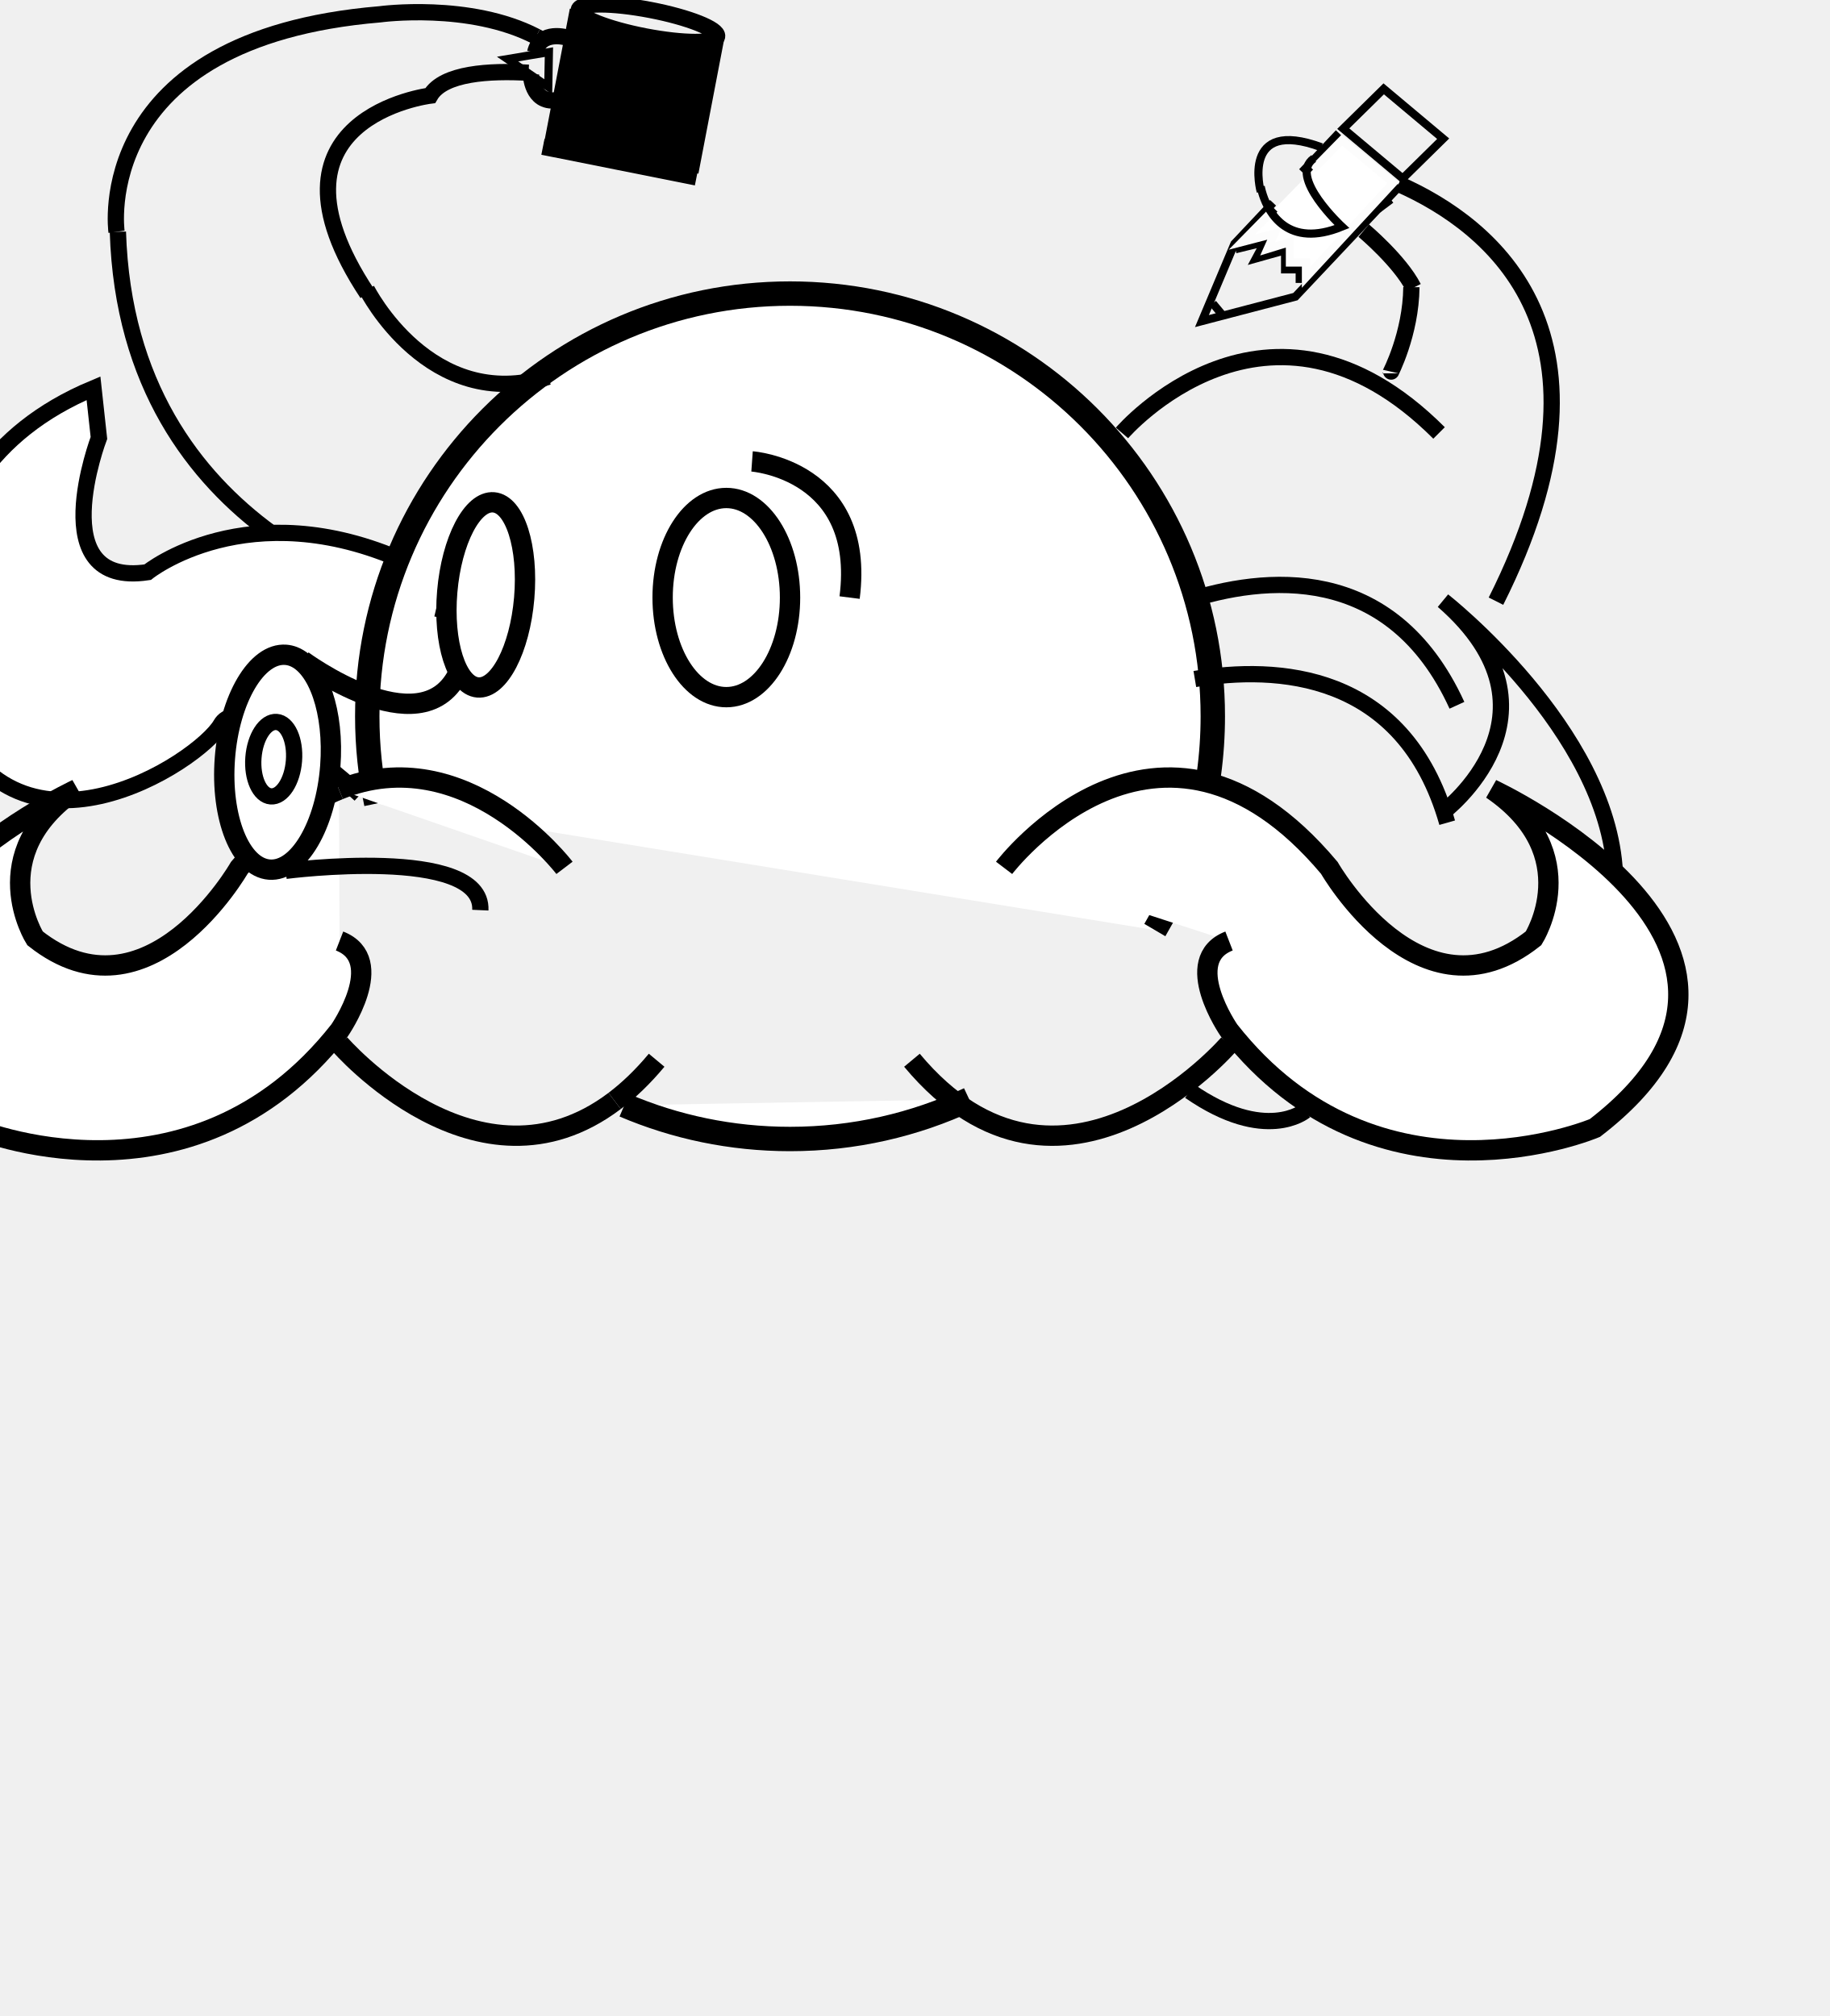
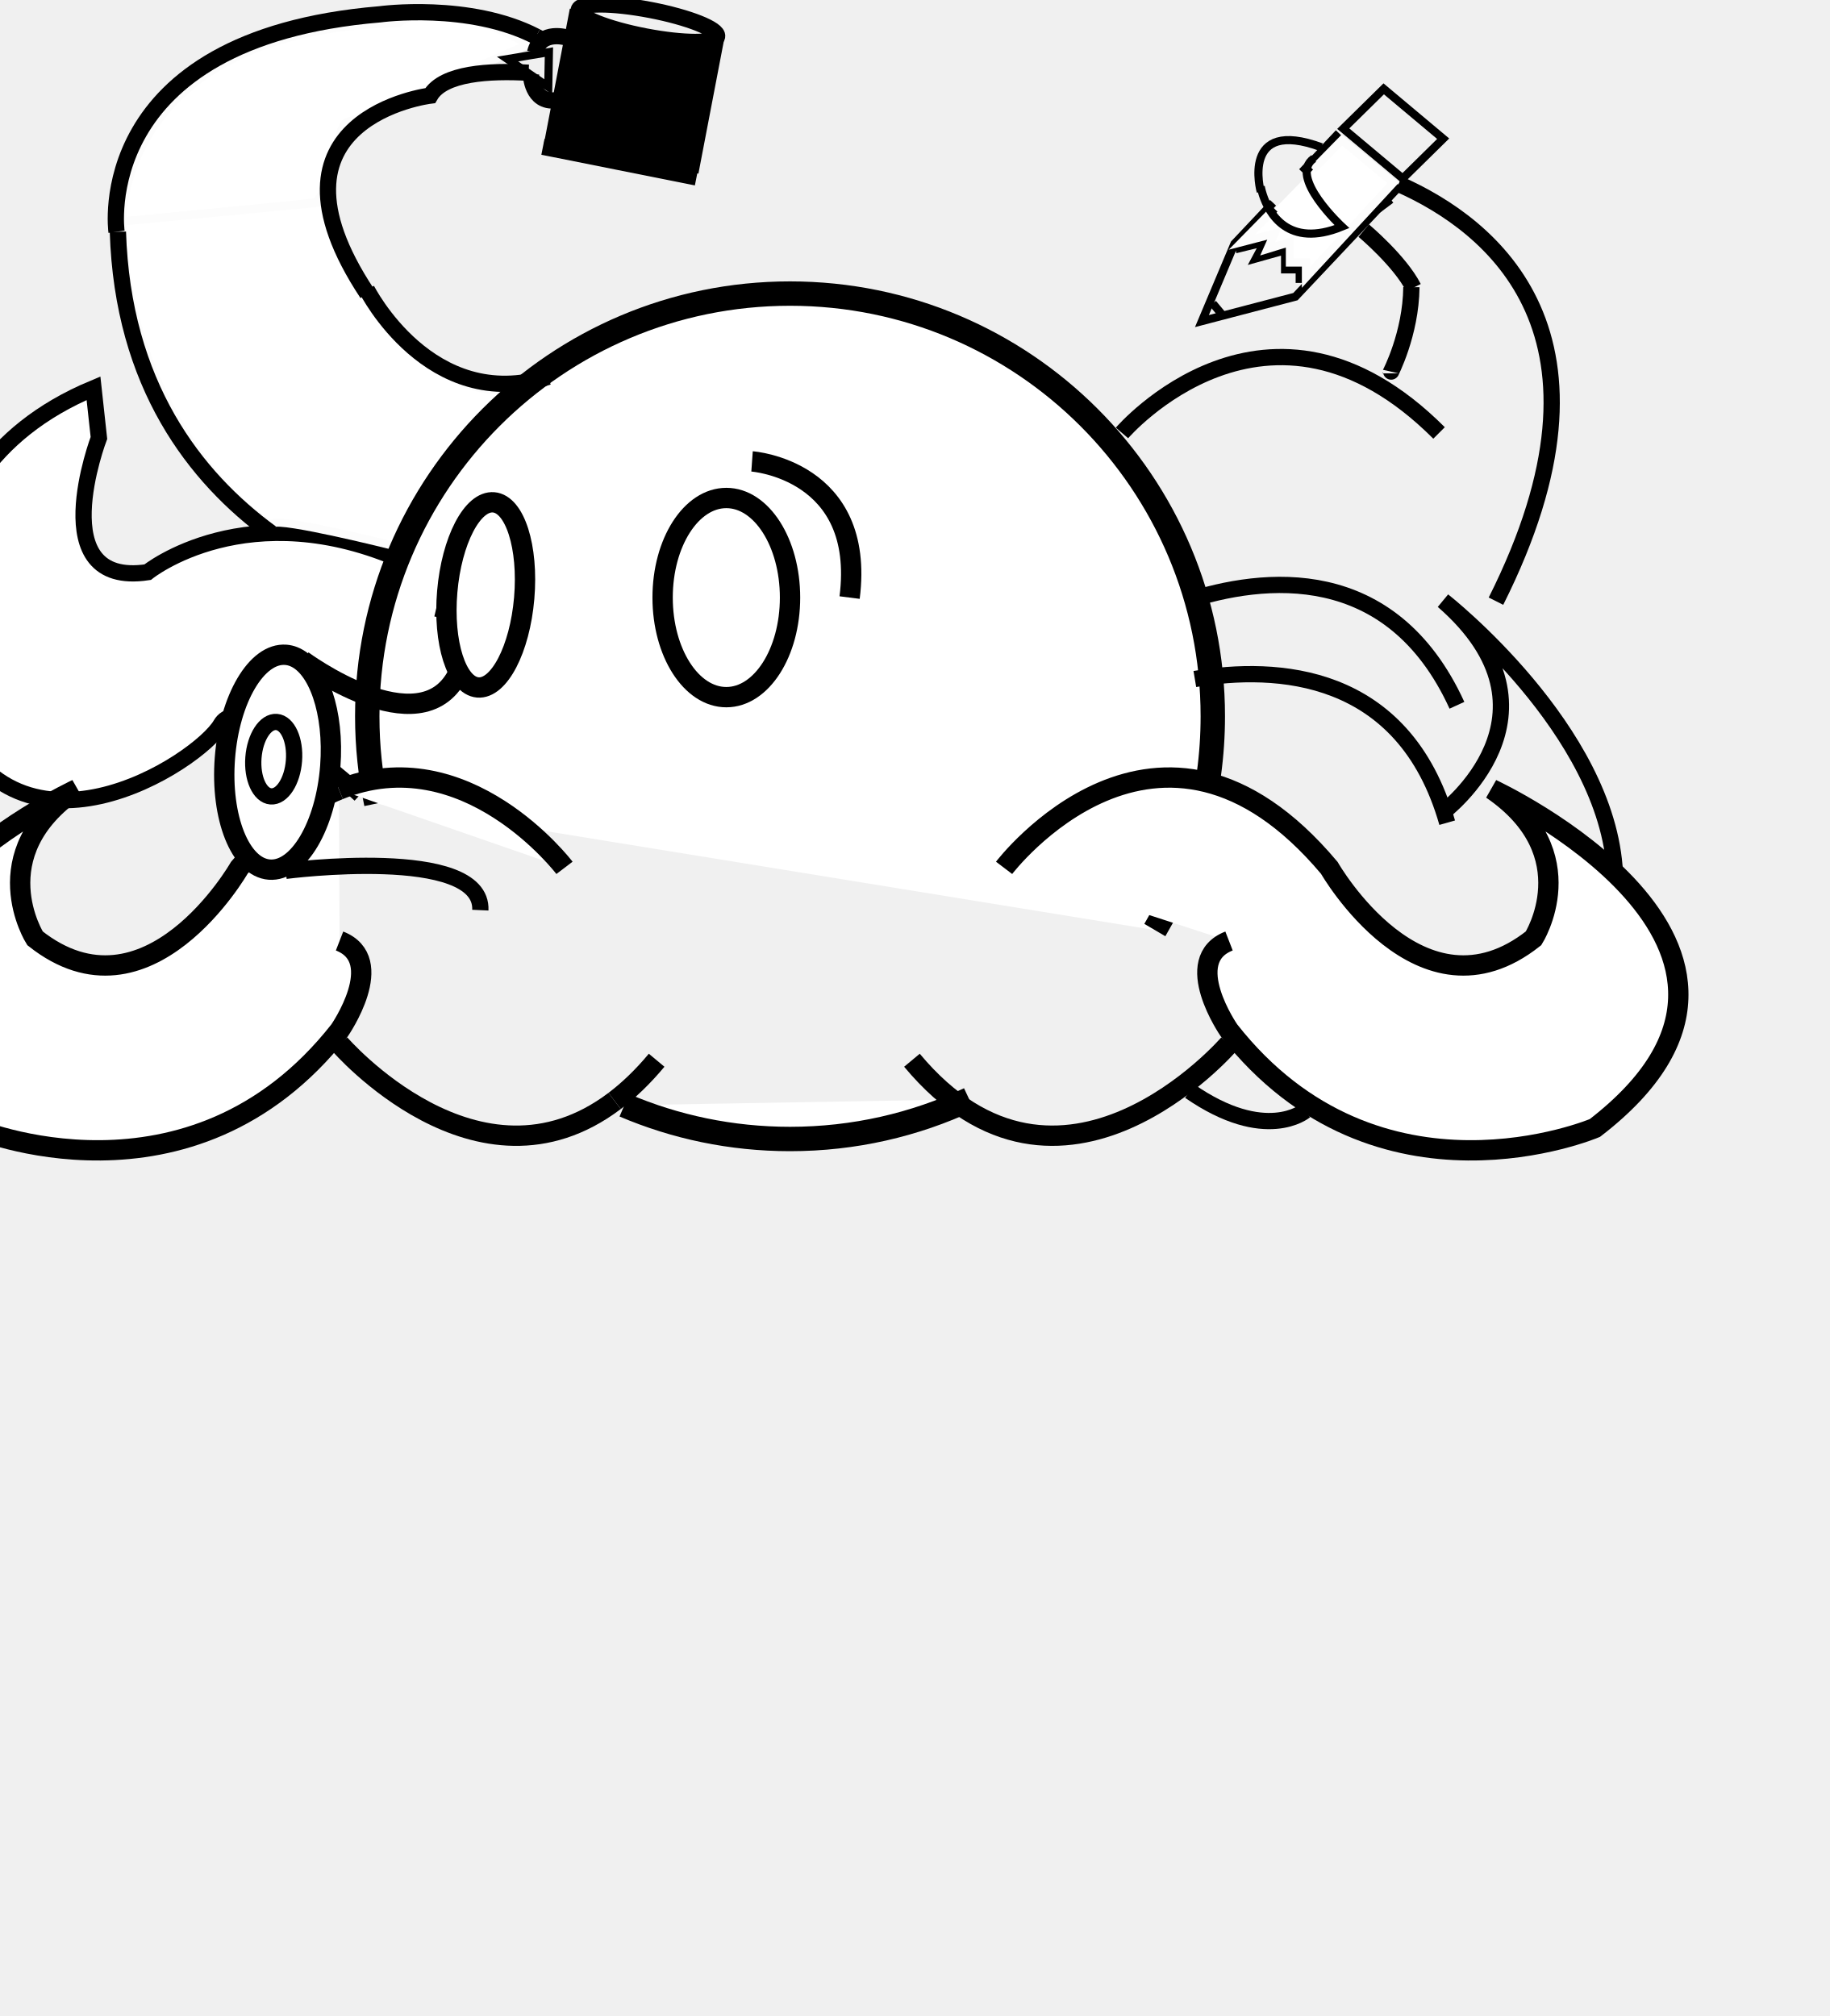
<svg xmlns="http://www.w3.org/2000/svg" version="1.1" x="0px" y="0px" width="450px" height="496px" viewBox="262.5 220.5 450 496" style="enable-background:new 262.5 220.5 450 496;" xml:space="preserve">
  <style type="text/css">

	.st0{fill:#FFFFFF;stroke:#000000;stroke-miterlimit:10;}
	.st1{fill:none;stroke:#000000;stroke-width:5;stroke-miterlimit:10;}
	.st2{fill:#FFFFFF;stroke:#000000;stroke-width:2;stroke-miterlimit:10;}
	.st3{display:none;fill:#FFFFFF;stroke:#000000;stroke-miterlimit:10;}
	.st4{fill:#FFFFFF;stroke:#FCFCFC;stroke-width:2;stroke-miterlimit:10;}
	.st5{fill:#FFFFFF;stroke:#000000;stroke-width:6;stroke-miterlimit:10;}
	.st6{display:inline;fill:none;stroke:#000000;stroke-width:4;stroke-miterlimit:10;}
	.st7{fill:none;stroke:#000000;stroke-width:4;stroke-miterlimit:10;}
	.st8{display:none;fill:none;stroke:#000000;stroke-width:4;stroke-miterlimit:10;}
	.st9{display:none;fill:none;stroke:#000000;stroke-miterlimit:10;}
	.st10{fill:#FFFFFF;stroke:#000000;stroke-width:5;stroke-miterlimit:10;}
	.st11{display:inline;fill:none;stroke:#000000;stroke-width:3;stroke-miterlimit:10;}
	.st12{stroke:#000000;stroke-width:4;stroke-miterlimit:10;}
	.st13{display:inline;}
	.st14{display:inline;fill:#FFFFFF;stroke:#DDDDDD;stroke-miterlimit:10;}
	.st15{fill:#FFFFFF;stroke:#000000;stroke-width:4;stroke-miterlimit:10;}
	.st16{font-family:'Montserrat-Regular';}
	.st17{fill:#FFFFFF;stroke:#DDDDDD;stroke-miterlimit:10;}
	.st18{fill:none;stroke:#000000;stroke-width:2;stroke-miterlimit:10;}
	.st19{font-size:72;}
	.st20{fill:#FFFFFF;enable-background:new    ;}
	.st21{fill:#FF0000;stroke:#000000;stroke-miterlimit:10;}
	.st22{display:none;}

</style>
  <g id="Layer_1">
    <g id="Layer_1_1_" class="st22">
      <g class="st13">
        <g id="Layer_3">
          <path id="vecmap" class="st21" d="M500,153.169c167.093,0,302.543,135.452,302.543,302.542c0,29.067-4.101,57.182-11.754,83.789      c-4.146,14.411-9.335,28.387-15.479,41.828C727.601,685.718,622.271,758.252,500,758.253      c-129.085,0-239.288-80.847-282.741-194.661c-3.007-7.877-5.692-15.912-8.047-24.089c-7.651-26.608-11.754-54.725-11.754-83.792      C197.458,288.621,332.911,153.169,500,153.169z" />
        </g>
        <g class="st22">
          <line class="st11" x1="770.5" y1="578.5" x2="223.421" y2="578.5" />
        </g>
        <g class="st22">
          <line class="st11" x1="802.51" y1="459.527" x2="197.49" y2="459.527" />
        </g>
        <g>
          <path d="M455.942,417.769l-14.328,37.872h-4.824l-11.949-31.032l-11.952,31.032h-4.824l-14.256-37.872h4.896l11.882,32.184      l12.168-32.184h4.393l12.096,32.184l12.024-32.184H455.942z" />
        </g>
        <g>
          <path d="M391.215,417.839l-14.328,37.872h-4.824l-11.952-31.032l-11.952,31.032h-4.822l-14.258-37.872h4.896l11.88,32.184      l12.168-32.184h4.392l12.099,32.184l12.021-32.184H391.215z" />
        </g>
        <g>
          <path d="M326.215,417.839l-14.328,37.872h-4.824l-11.952-31.032l-11.952,31.032h-4.824l-14.256-37.872h4.896l11.88,32.184      l12.168-32.184h4.392l12.099,32.184l12.021-32.184H326.215z" />
        </g>
        <g>
          <path d="M456.432,454.919c-0.745-0.77-1.116-1.703-1.116-2.811c0-1.104,0.371-2.024,1.116-2.771      c0.744-0.744,1.644-1.116,2.7-1.116c1.055,0,1.968,0.372,2.733,1.116c0.77,0.744,1.152,1.668,1.152,2.771      c0,1.105-0.385,2.041-1.152,2.811c-0.769,0.769-1.681,1.149-2.733,1.149C458.075,456.071,457.177,455.688,456.432,454.919z" />
        </g>
        <g>
          <path d="M520.392,435.406c0.646-1.484,1.451-2.759,2.412-3.813c0.959-1.058,2.207-2.255,3.743-3.603      c2.063-1.82,3.588-3.42,4.569-4.788c0.983-1.365,1.479-3.033,1.479-5.001c0-2.642-1.032-4.766-3.098-6.372      c-2.063-1.608-4.896-2.412-8.494-2.412c-5.952,0-10.537,1.941-13.752,5.832l-3.816-2.88c4.08-4.991,10.056-7.488,17.928-7.488      c5.041,0,9.063,1.128,12.063,3.384c3,2.257,4.5,5.305,4.5,9.146c0,1.969-0.324,3.705-0.975,5.22      c-0.646,1.512-1.438,2.797-2.376,3.852c-0.936,1.056-2.172,2.28-3.708,3.672c-2.063,1.872-3.601,3.541-4.605,5.004      c-1.008,1.465-1.515,3.276-1.515,5.438h-5.325C519.423,438.621,519.744,436.896,520.392,435.406z M519.423,454.952      c-0.723-0.741-1.08-1.617-1.08-2.628c0-1.056,0.357-1.932,1.08-2.628c0.721-0.692,1.604-1.044,2.663-1.044      c1.104,0,2.017,0.352,2.734,1.044c0.721,0.697,1.08,1.573,1.08,2.628c0,1.011-0.373,1.887-1.116,2.628      c-0.745,0.745-1.646,1.116-2.698,1.116C521.027,456.071,520.14,455.698,519.423,454.952z" />
        </g>
        <g>
          <path d="M561.892,435.406c0.646-1.484,1.451-2.759,2.412-3.813c0.959-1.058,2.207-2.255,3.743-3.603      c2.063-1.82,3.588-3.42,4.569-4.788c0.983-1.365,1.479-3.033,1.479-5.001c0-2.642-1.032-4.766-3.098-6.372      c-2.063-1.608-4.896-2.412-8.494-2.412c-5.952,0-10.537,1.941-13.752,5.832l-3.816-2.88c4.08-4.991,10.056-7.488,17.928-7.488      c5.041,0,9.063,1.128,12.063,3.384c3,2.257,4.5,5.305,4.5,9.146c0,1.969-0.324,3.705-0.975,5.22      c-0.646,1.512-1.438,2.797-2.376,3.852c-0.936,1.056-2.172,2.28-3.708,3.672c-2.063,1.872-3.601,3.541-4.605,5.004      c-1.008,1.465-1.515,3.276-1.515,5.438h-5.325C560.923,438.621,561.244,436.896,561.892,435.406z M560.923,454.952      c-0.723-0.741-1.08-1.617-1.08-2.628c0-1.056,0.357-1.932,1.08-2.628c0.721-0.692,1.604-1.044,2.663-1.044      c1.104,0,2.017,0.352,2.734,1.044c0.721,0.697,1.08,1.573,1.08,2.628c0,1.011-0.373,1.887-1.116,2.628      c-0.745,0.745-1.646,1.116-2.698,1.116C562.527,456.071,561.64,455.698,560.923,454.952z" />
        </g>
        <g class="st22">
          <path id="vecmap_1_" class="st13" d="M482.392,435.406c0.648-1.484,1.451-2.759,2.412-3.813      c0.959-1.058,2.207-2.255,3.744-3.603c2.063-1.82,3.588-3.42,4.569-4.788c0.983-1.365,1.479-3.033,1.479-5.001      c0-2.642-1.033-4.766-3.097-6.372c-2.064-1.608-4.896-2.412-8.495-2.412c-5.952,0-10.537,1.941-13.753,5.832l-3.815-2.88      c4.079-4.991,10.055-7.488,17.928-7.488c5.04,0,9.063,1.128,12.063,3.384c3,2.257,4.5,5.305,4.5,9.146      c0,1.969-0.324,3.705-0.975,5.22c-0.646,1.512-1.438,2.797-2.376,3.852c-0.936,1.056-2.172,2.28-3.708,3.672      c-2.063,1.872-3.6,3.541-4.605,5.004c-1.009,1.465-1.515,3.276-1.515,5.438h-5.326      C481.423,438.621,481.744,436.896,482.392,435.406z M481.423,454.952c-0.723-0.741-1.08-1.617-1.08-2.628      c0-1.056,0.357-1.932,1.08-2.628c0.72-0.692,1.605-1.044,2.661-1.044c1.104,0,2.019,0.352,2.736,1.044      c0.721,0.697,1.08,1.573,1.08,2.628c0,1.011-0.372,1.887-1.116,2.628c-0.745,0.745-1.645,1.116-2.7,1.116      C483.029,456.07,482.14,455.698,481.423,454.952z" />
        </g>
        <g class="st22">
          <path class="st13" d="M592.431,454.919c-0.744-0.77-1.115-1.703-1.115-2.811c0-1.104,0.371-2.024,1.115-2.771      c0.744-0.744,1.645-1.116,2.7-1.116c1.055,0,1.968,0.372,2.733,1.116c0.77,0.744,1.151,1.668,1.151,2.771      c0,1.105-0.385,2.041-1.151,2.811c-0.769,0.769-1.681,1.149-2.733,1.149C594.076,456.071,593.177,455.688,592.431,454.919z" />
        </g>
        <g class="st22">
          <path class="st13" d="M613.279,453.62c-2.951-1.631-5.268-3.924-6.947-6.876c-1.681-2.949-2.52-6.272-2.52-9.972      c0-3.696,0.839-7.008,2.52-9.936c1.683-2.93,3.996-5.208,6.947-6.84c2.953-1.631,6.301-2.448,10.045-2.448      c3.267,0,6.183,0.637,8.748,1.908c2.566,1.271,4.596,3.132,6.084,5.577l-3.813,2.595c-1.248-1.872-2.832-3.276-4.752-4.215      c-1.923-0.936-4.011-1.401-6.267-1.401c-2.733,0-5.197,0.61-7.381,1.836c-2.184,1.224-3.887,2.964-5.111,5.22      c-1.225,2.257-1.836,4.824-1.836,7.704c0,2.928,0.611,5.508,1.836,7.74c1.228,2.229,2.931,3.96,5.111,5.184      c2.186,1.227,4.646,1.836,7.381,1.836c2.256,0,4.344-0.456,6.267-1.368c1.92-0.908,3.504-2.304,4.752-4.176l3.813,2.592      c-1.488,2.448-3.525,4.312-6.12,5.58c-2.593,1.272-5.497,1.908-8.712,1.908C619.58,456.071,616.232,455.256,613.279,453.62z" />
        </g>
        <g class="st22">
          <path class="st13" d="M656.279,453.62c-2.951-1.631-5.268-3.924-6.947-6.876c-1.681-2.949-2.52-6.272-2.52-9.972      c0-3.696,0.839-7.008,2.52-9.936c1.683-2.93,3.996-5.208,6.947-6.84c2.953-1.631,6.301-2.448,10.045-2.448      c3.267,0,6.183,0.637,8.748,1.908c2.566,1.271,4.596,3.132,6.084,5.577l-3.813,2.595c-1.248-1.872-2.832-3.276-4.752-4.215      c-1.923-0.936-4.011-1.401-6.267-1.401c-2.733,0-5.197,0.61-7.381,1.836c-2.184,1.224-3.887,2.964-5.111,5.22      c-1.225,2.257-1.836,4.824-1.836,7.704c0,2.928,0.611,5.508,1.836,7.74c1.228,2.229,2.931,3.96,5.111,5.184      c2.186,1.227,4.646,1.836,7.381,1.836c2.256,0,4.344-0.456,6.267-1.368c1.92-0.908,3.504-2.304,4.752-4.176l3.813,2.592      c-1.488,2.448-3.525,4.312-6.12,5.58c-2.593,1.272-5.497,1.908-8.712,1.908C662.58,456.071,659.232,455.256,656.279,453.62z" />
        </g>
        <g class="st22">
          <path class="st13" d="M698.279,453.62c-2.951-1.631-5.268-3.924-6.947-6.876c-1.681-2.949-2.52-6.272-2.52-9.972      c0-3.696,0.839-7.008,2.52-9.936c1.683-2.93,3.996-5.208,6.947-6.84c2.953-1.631,6.301-2.448,10.045-2.448      c3.267,0,6.183,0.637,8.748,1.908c2.566,1.271,4.596,3.132,6.084,5.577l-3.813,2.595c-1.248-1.872-2.832-3.276-4.752-4.215      c-1.923-0.936-4.011-1.401-6.267-1.401c-2.733,0-5.197,0.61-7.381,1.836c-2.184,1.224-3.887,2.964-5.111,5.22      c-1.225,2.257-1.836,4.824-1.836,7.704c0,2.928,0.611,5.508,1.836,7.74c1.228,2.229,2.931,3.96,5.111,5.184      c2.186,1.227,4.646,1.836,7.381,1.836c2.256,0,4.344-0.456,6.267-1.368c1.92-0.908,3.504-2.304,4.752-4.176l3.813,2.592      c-1.488,2.448-3.525,4.312-6.12,5.58c-2.593,1.272-5.497,1.908-8.712,1.908C704.58,456.071,701.232,455.256,698.279,453.62z" />
        </g>
      </g>
      <g class="st13">
        <path d="M250.5,396.779h4.752v67.394H250.5V396.779z" />
      </g>
      <div class="typewriter">
        <text transform="matrix(1 0 0 1 264.0769 578.5002)" font-family="'Montserrat-Regular'" font-size="72" startOffset="0">
				www.???.com</text>
      </div>
    </g>
    <g id="Layer_2" class="st22">
      <g class="st13">
        <path class="st17" d="M475.769,419.01c1.624-0.233,3.299-0.395,5.076-0.395c1.643,0,3.193,0.142,4.695,0.345     c0.702-0.1,1.414-0.166,2.143-0.216c-9.864-11.001-21.809-19.28-35.887-24.768c-14.363-5.595-33.193-11.265-56.483-17.012     c-19.661-4.837-35.315-9.302-46.957-13.384c-11.643-4.083-21.322-9.98-29.032-17.693c-7.717-7.713-11.567-17.922-11.567-30.623     c0-16.937,7.026-30.772,21.094-41.515c14.065-10.731,35-16.104,62.839-16.104c14.509,0,29.327,2.197,44.458,6.578     c15.118,4.387,29.334,10.965,42.644,19.734l11.341-26.768c-12.7-8.769-27.75-15.65-45.141-20.643     c-17.391-4.989-35.162-7.485-53.302-7.485c-26.017,0-47.8,3.936-65.338,11.796c-17.537,7.867-30.545,18.374-39.014,31.529     c-8.467,13.157-12.704,27.752-12.704,43.782c0,19.664,5.062,35.237,15.202,46.729c10.129,11.498,22.302,20.039,36.516,25.635     c14.214,5.598,33.271,11.42,57.165,17.466c19.963,4.843,35.544,9.303,46.729,13.384c6.707,2.441,12.577,5.724,17.993,9.464     c5.076-6.116,12.785-10.232,23.153-10.232C472.939,418.615,474.343,418.824,475.769,419.01z" />
      </g>
      <text transform="matrix(1 0 0 1 316.4998 471.5002)" class="st20 st16 st19">D</text>
      <g class="st13">
        <path class="st17" d="M404.438,389.315h129.296c33.573,0,63.215,6.734,88.925,20.189c25.702,13.461,45.664,32.211,59.892,56.258     c14.208,24.041,21.313,51.492,21.313,82.341c0,30.846-7.105,58.295-21.313,82.342c-14.228,24.045-34.188,42.799-59.892,56.256     c-25.71,13.463-55.352,20.191-88.925,20.191H404.438V389.315z M531.927,677.862c27.818,0,52.169-5.521,73.041-16.565     c20.872-11.039,37.043-26.314,48.538-45.818c11.495-19.506,17.242-41.969,17.242-67.373c0-25.41-5.747-47.865-17.242-67.377     c-11.495-19.506-27.666-34.771-48.538-45.816c-20.872-11.04-45.223-16.561-73.041-16.561h-93.914v259.512L531.927,677.862     L531.927,677.862z" />
      </g>
      <path class="st14" d="M398.927,387.645" />
    </g>
    <path class="st5" d="M545.916,490.957" />
    <path class="st0" d="M349.833,377.352c0,0-30-32.995-58.667-9.831" />
    <path class="st15" d="M351.083,416.018c0,0-28.917-26.577-34.25-17.289s-51.333,39.293-68-4.709c0,0-16-55.998,36.667-78   l1.333,12.222c0,0-14.036,36.955,11.982,33.032c0,0,24.684-19.923,63.351-2.59" />
  </g>
  <g id="Layer_2_1_">
+     <g id="Layer_4">
+       <path class="st4" d="M292.582,274.982c0,0-1.145-47.209,67.917-48.787c0,0,8.884-7.863,31.942,5.221    c0,0-42.275,18.771-44.608,19.094s-4.836,19.263-8.039,19.78S292.582,274.982,292.582,274.982z" />
+     </g>
+     <path class="st4" d="M359.338,354.807c0,0-27.762-6.979-29.72-5.535c-1.958,1.444-35.998-25.101-37.035-74.29l49.461-4.691   c0,0,18.677,48.723,44.964,46.04L359.338,354.807z" />
    <path class="st5" d="M355.063,418.203c-1.455-6.929-2.22-14.112-2.22-21.474c0-57.438,46.563-104,104-104s104,46.563,104,104   c0,19.188-5.197,37.163-14.26,52.593" />
    <path class="st5" d="M352.844,417.363" />
    <path class="st5" d="M367.72,450.361" />
    <path class="st5" d="M500.916,490.957c-13.382,6.27-28.318,9.772-44.072,9.772c-14.468,0-28.246-2.954-40.763-8.292" />
    <path class="st3" d="M416.5,400.209c0,0-26-78.709-89-33.709c0,0-40,67-77,19c0,0-18-68,54-78c0,0,41-26-25-42   c0,0,115-0.681,44,68.66" />
    <path class="st9" d="M284.5,355.5c0,0,45-110.681,158-29.34" />
    <ellipse class="st10" cx="441.172" cy="367.521" rx="15.672" ry="24.5" />
    <ellipse transform="matrix(0.9963 0.0855 -0.0855 0.9963 32.7665 -31.3174)" class="st10" cx="382" cy="366.875" rx="9.5" ry="22.854" />
    <path class="st10" d="M447.5,334.021c0,0,28,2,24,33.5" />
    <path class="st8" d="M391.667,288.5c0,0-53.167,53-91.167,0" />
    <path class="st8" d="M311.5,224.5c0,0,52,38.418-11,52.709" />
    <g class="st22">
      <g class="st13">
        <path class="st7" d="M583.5,250.855c-43-42.646-79,0-79,0" />
        <path class="st7" d="M560.844,288.5c0,0,40.656,41,73.656,0" />
        <path class="st7" d="M629.5,223.5c0,0-41,41.709-46,26.354" />
        <path class="st7" d="M639.5,230.5c0,0,1.921,44.661-5,58" />
        <path class="st7" d="M564.833,297.612c0,0-4,23.693-13.333,26.958" />
-         <path class="st7" d="M642.86,388.777l-2.113,1.729l20.277-3.032c0,0-17.295,22.243-21.943,22.645" />
-         <path class="st7" d="M525.483,264.083c0,0-34.421,7.065-38.869,15.801" />
+         <path class="st7" d="M649.094,390.722l-2.192,1.794l21.041-3.146c0,0-17.946,23.081-22.77,23.497" />
+         <path class="st7" d="M527.299,261.335c0,0-35.717,7.331-40.332,16.396" />
      </g>
      <g class="st13">
        <path class="st7" d="M583.5,250.855c-43-42.646-79,0-79,0" />
        <path class="st7" d="M560.844,288.5c0,0,40.656,41,73.656,0" />
        <path class="st7" d="M629.5,223.5c0,0-41,41.709-46,26.354" />
        <path class="st7" d="M639.5,230.5c0,0,1.921,44.661-5,58" />
        <path class="st7" d="M564.833,297.612c0,0-4,23.693-13.333,26.958" />
-         <path class="st7" d="M642.86,388.777l-2.113,1.729l20.277-3.032c0,0-17.295,22.243-21.943,22.645" />
-         <path class="st7" d="M525.483,264.083c0,0-34.421,7.065-38.869,15.801" />
+         <path class="st7" d="M649.094,390.722l-2.192,1.794l21.041-3.146c0,0-17.946,23.081-22.77,23.497" />
+         <path class="st7" d="M527.299,261.335c0,0-35.717,7.331-40.332,16.396" />
      </g>
    </g>
    <path class="st10" d="M509.5,434.019c0,0,38-50,80,0c0,0,22.49,39.333,50.245,17.333c0,0,13.088-20.667-10.245-36.667   c0,0,83.333,38.667,25.333,83.333c0,0-53.334,22.667-90-24c0,0-12-17.334,0-22.001" />
    <path class="st1" d="M564.833,477.352c0,0-41.333,48-78,4" />
    <path class="st10" d="M345.9,414.781c-7.835,3.191-16.107,9.199-24.54,19.238c0,0-22.49,39.333-50.245,17.333   c0,0-13.088-20.667,10.245-36.667c0,0-83.333,38.667-25.333,83.333c0,0,53.334,22.667,90-24c0,0,12-17.334,0-22.001" />
    <path class="st10" d="M401.36,434.019c0,0-24.272-31.938-55.46-19.238" />
    <path class="st1" d="M413.693,491.369c3.46-2.616,6.918-5.917,10.334-10.017" />
    <path class="st1" d="M346.027,477.352c0,0,33.988,39.472,67.666,14.017" />
    <g>
      <path class="st10" d="M343.747,409.016c-1.113,14.593-7.819,25.98-14.978,25.435c-7.159-0.546-12.06-12.819-10.946-27.412    c1.113-14.594,7.819-25.98,14.978-25.435c0.65,0.05,1.282,0.196,1.893,0.432C340.801,384.399,344.76,395.749,343.747,409.016z" />
      <ellipse transform="matrix(0.9971 0.0761 -0.0761 0.9971 31.9382 -23.9117)" class="st15" cx="329.84" cy="407.273" rx="5" ry="9.18" />
      <path class="st7" d="M332.758,434.755c0,0,48.622-6.32,47.903,9.672" />
      <path class="st1" d="M336.905,383.021c0,0,28.833,21.348,38.095,3.564" />
    </g>
    <path class="st7" d="M539.5,392.021" />
    <path class="st7" d="M618.5,422.908c-10.667-37.41-42.225-38.667-62.076-35.349" />
    <path class="st7" d="M611.322,499.53" />
    <path class="st7" d="M617.5,420.291c0,0,32-24.089,0-51.978c0,0,40.568,31.727,42.256,66.987" />
    <path class="st7" d="M583.5,493.844c0,0-9.666,8.05-28.333-4.886" />
    <path class="st7" d="M620.898,394.022c-16.183-35.375-47.568-31.862-66.693-25.591" />
    <g>
      <path class="st7" d="M538.5,327.021c0,0,36-42,78,0" />
      <path class="st7" d="M609.693,291.145c-0.115,11.551-5.193,21.21-5.193,21.209" />
      <path class="st7" d="M609.693,291.145" />
      <path class="st7" d="M602.374,269.988c0.447,0.522,0.87,1.049,1.27,1.583" />
      <path class="st7" d="M630.5,368.409c32.881-65.489-0.774-92.395-23.963-102.65" />
    </g>
    <path class="st8" d="M627.5,348.793c0,0-8.141,12.835-35.07,13.271" />
    <path class="st8" d="M568.334,343.754c0,0,16.795-13.933,31.166,5.134" />
    <path class="st7" d="M601.912,371.027" />
    <g class="st22">
      <path class="st6" d="M387.207,300.5c0,0-36-42-78,0" />
      <path class="st6" d="M295.207,341.888c-47-93.612,41.948-108.388,41.948-108.388c-35.052,16-15.948,52.333-15.948,52.333" />
    </g>
    <path class="st7" d="M329.192,351.636c-18.738-13.683-36.532-36.522-37.692-74.115" />
    <path class="st7" d="M329.192,351.636" />
    <path class="st7" d="M373.72,371.027c0,0-1.431-0.224-3.915-0.808" />
    <path class="st7" d="M392.518,238.397c-9.514-0.55-20.943,0.065-24.186,5.624c0,0-44.146,5.418-15.489,48.709" />
    <path class="st7" d="M394.385,229.487c0.627,0.324,1.247,0.666,1.856,1.024" />
    <path class="st7" d="M291.166,277.521c0,0-6.761-47.5,64.786-53.5c0,0,22.028-3.014,38.432,5.466" />
    <path class="st7" d="M352.713,291.73c0,0,15.507,30.68,44.647,21.485" />
    <path class="st7" d="M596.5,280.061" />
    <path class="st7" d="M597.963,277.236c0,0,8.941,7.502,12.246,14.041" />
  </g>
  <g id="Layer_3_1_">
    <g>
      <ellipse transform="matrix(0.982 0.189 -0.189 0.982 50.3516 -75.6542)" class="st7" cx="421.875" cy="226.196" rx="17.336" ry="3.307" />
      <line class="st12" x1="404.638" y1="223.007" x2="398.303" y2="256.048" />
      <line class="st12" x1="438.678" y1="229.804" x2="432.343" y2="262.845" />
      <line class="st12" x1="396.059" y1="256.614" x2="433.828" y2="264.155" />
      <path class="st12" d="M406.518,225.257c0,0,7.552,6.399,29.036,6.805l-5.359,28.452l-30.047-4.461L406.518,225.257z" />
      <path class="st7" d="M402.127,229.79c0,0-6.662-2.157-7.987,3.645" />
      <polygon class="st18" points="397.53,233.32 387.354,235.03 397.37,241.869   " />
      <path class="st7" d="M393.108,238.864c0,0,0.188,6.998,6.101,6.313" />
    </g>
    <path class="st12" d="M447.47,267.242" />
    <g>
      <polyline class="st18" points="575.671,270.397 566.167,280.483 558.167,299.5 581.167,293.483 606.844,266.236   " />
      <line class="st18" x1="591.844" y1="253.236" x2="582.81" y2="262.822" />
      <polyline class="st18" points="566.403,281.826 573.591,280.061 571.434,284.092 578.621,282.076 578.621,286.768 582.22,286.768     582.22,290.112   " />
      <line class="st2" x1="585.521" y1="262.197" x2="584.866" y2="262.865" />
      <polyline class="st4" points="575.206,272.715 568,280.061 576,277.977 574.312,281.75 579.807,280.061 579.807,285.086     583.75,285.086 583.75,288.75 605.223,265.483 592.605,254.974 585.521,262.197   " />
      <line class="st2" x1="576.029" y1="271.875" x2="575.206" y2="272.715" />
      <polygon class="st18" points="607.561,264.42 592.933,252.151 602.885,242.358 617.513,254.628   " />
      <path class="st18" d="M572.627,266.385c0,0,0.139,0.859,0.551,2.11c1.416,4.3,6.064,13.224,19.428,7.765    c0,0-13.327-12.335-6.932-16.77" />
    </g>
    <path class="st18" d="M572.627,267.64c0,0-5.023-18.283,14.925-10.917" />
    <line class="st18" x1="560.844" y1="295.167" x2="563.336" y2="298.148" />
    <path class="st18" d="M592.933,253.389" />
  </g>
</svg>
